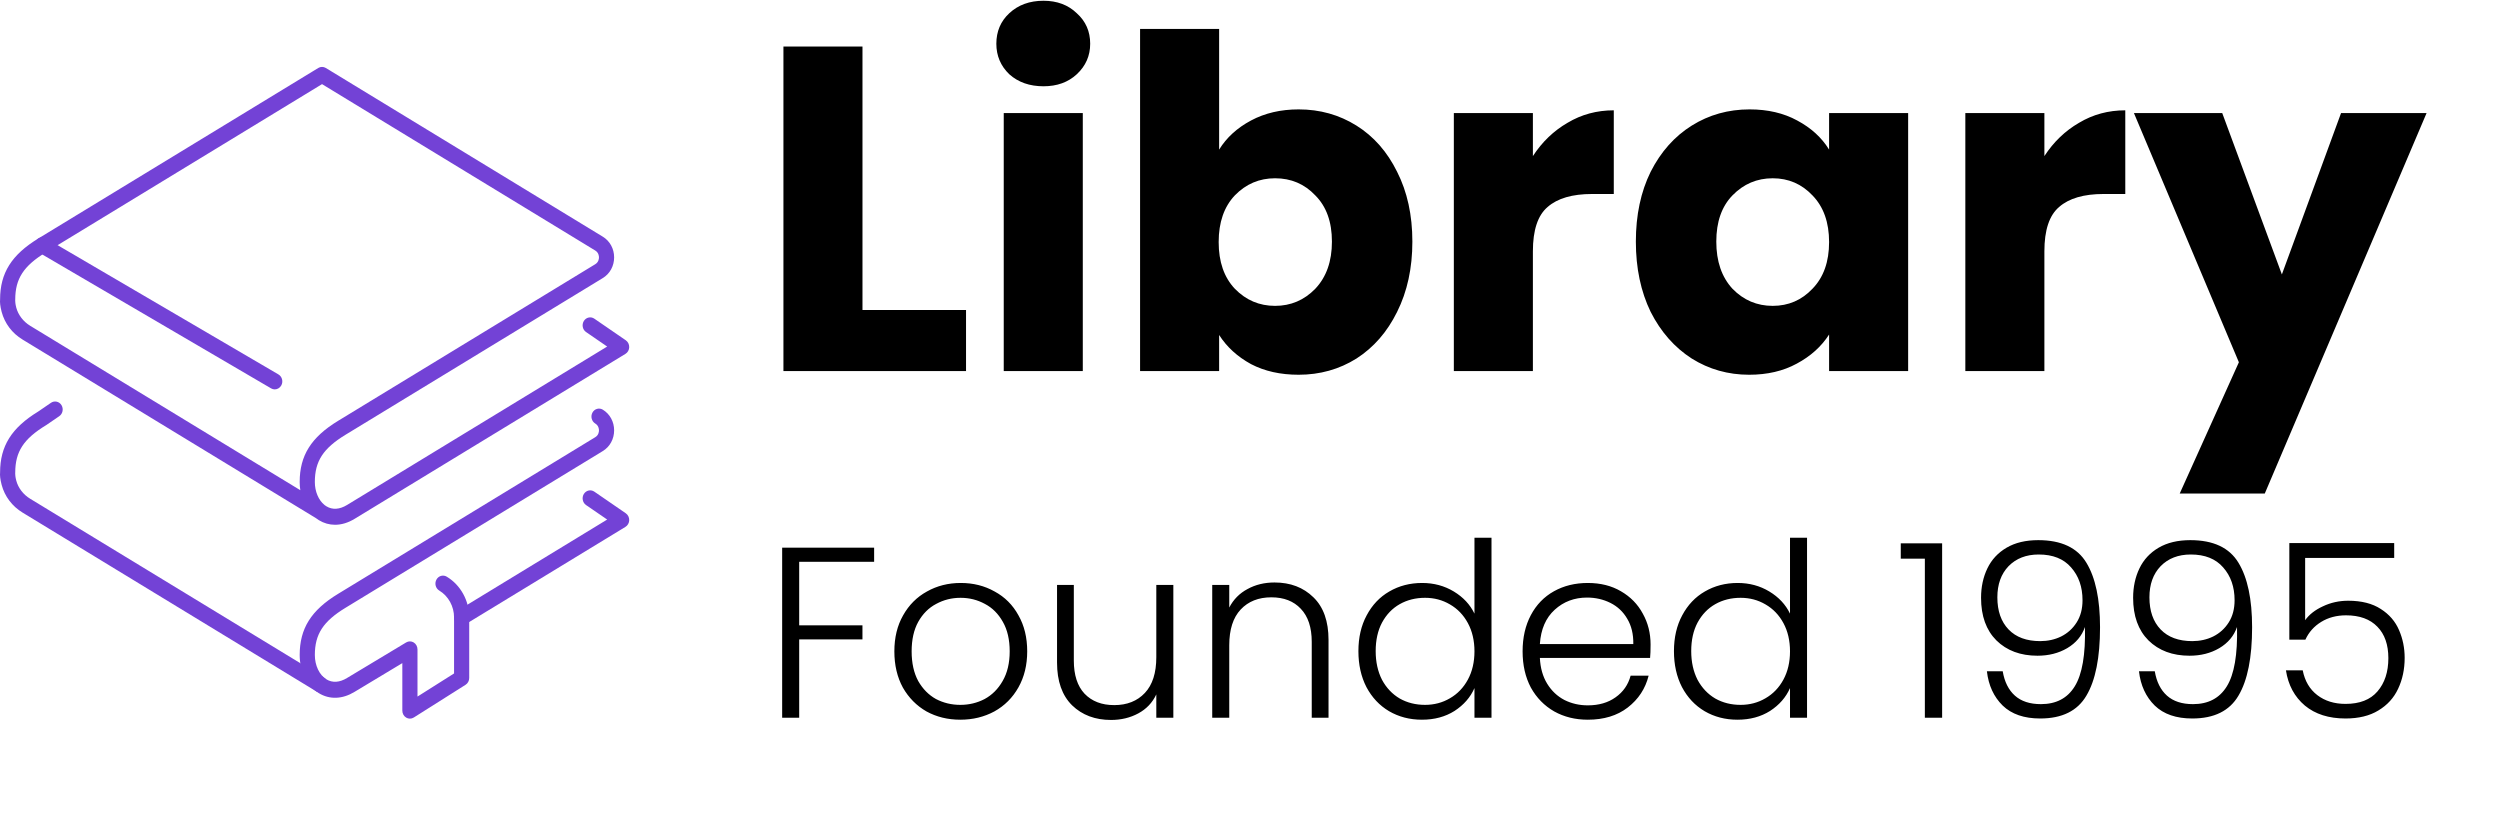
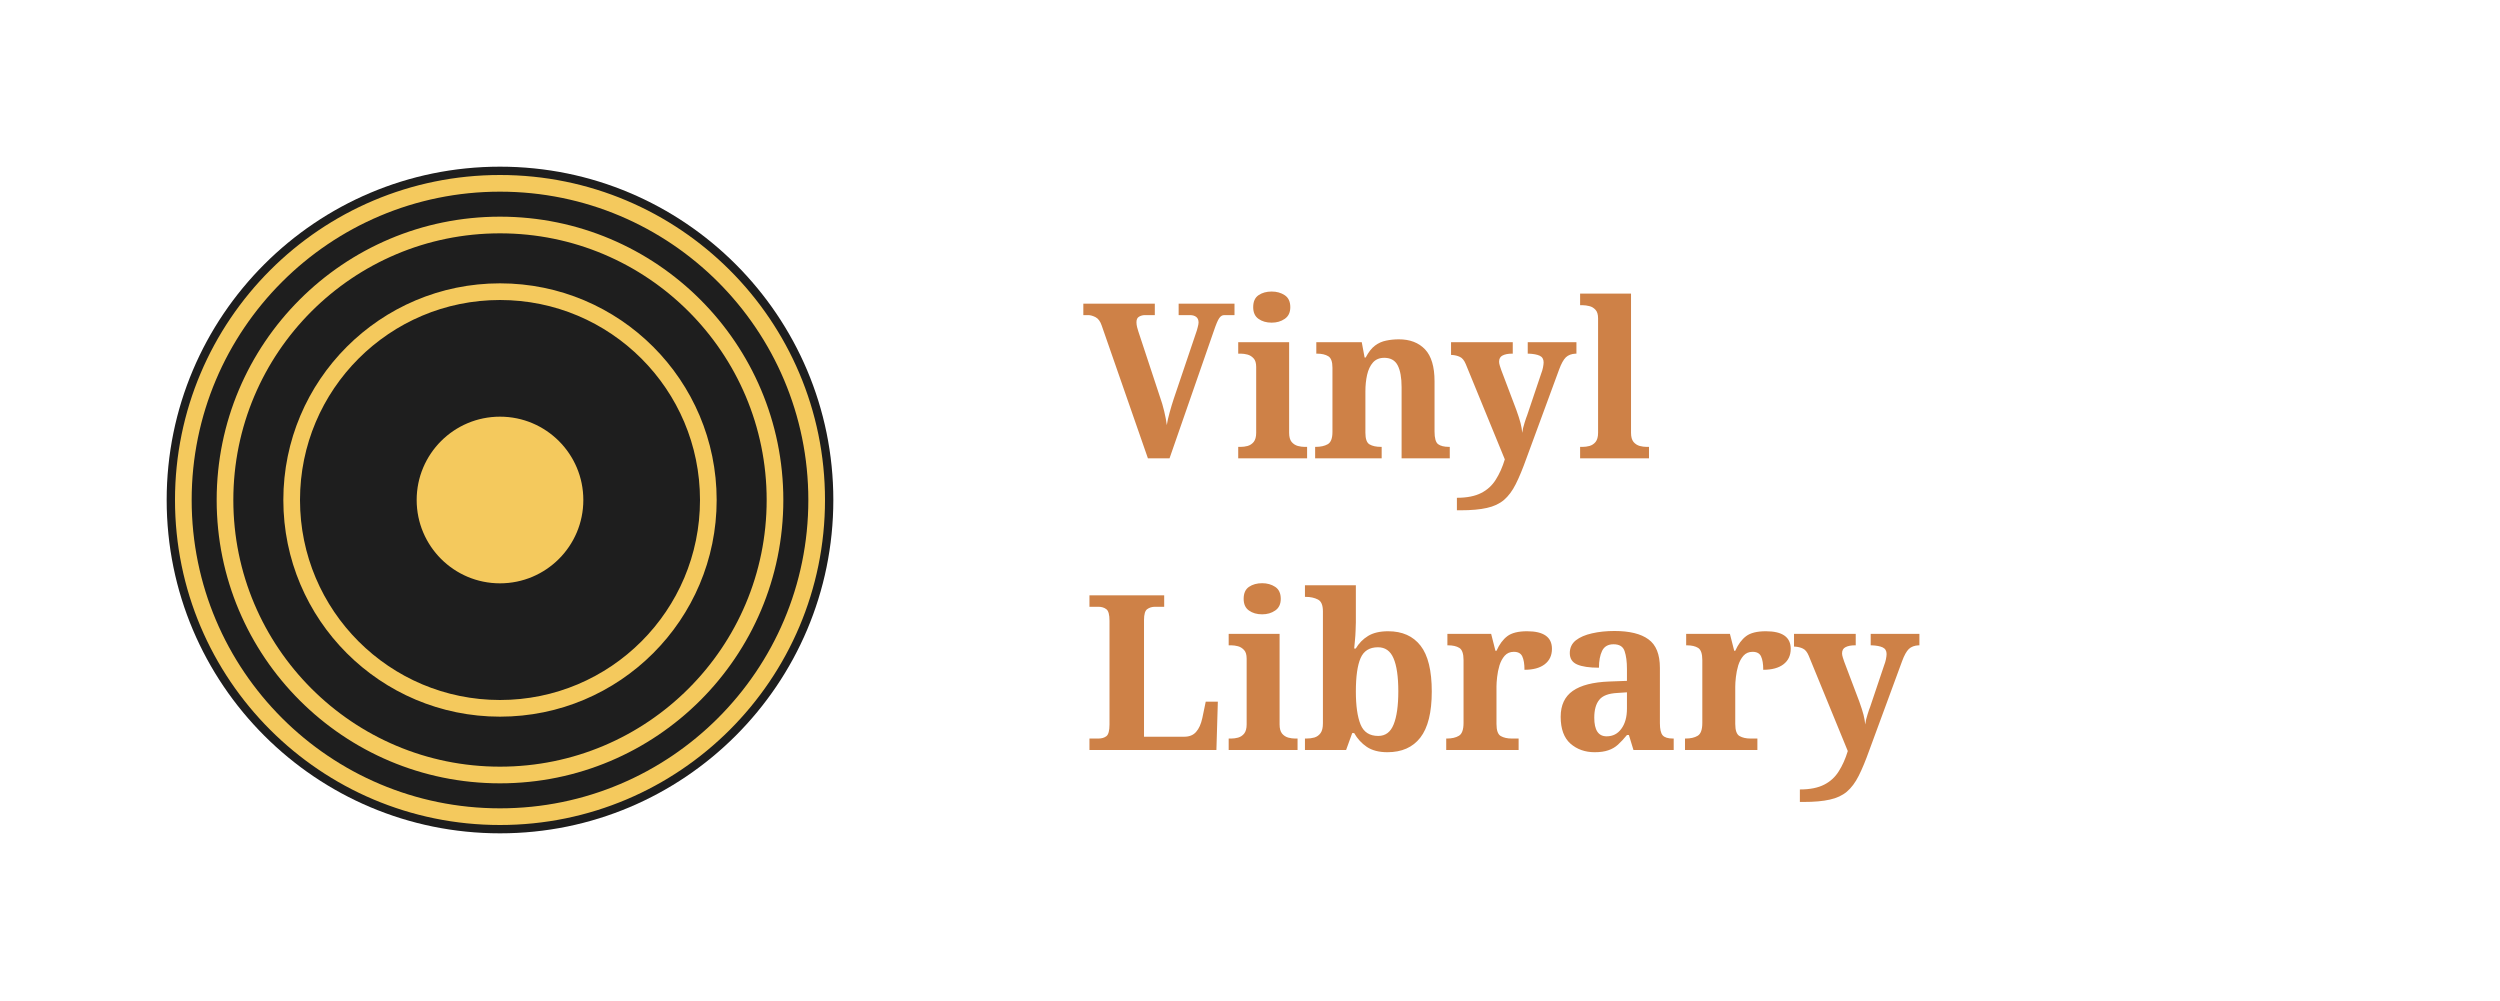
- <svg xmlns="http://www.w3.org/2000/svg" width="411" height="137" viewBox="0 0 411 137" fill="none">
-   <path d="M141.792 50.968H158.816V61H128.796V7.648H141.792V50.968ZM171.551 14.184C169.271 14.184 167.396 13.525 165.927 12.208C164.508 10.84 163.799 9.168 163.799 7.192C163.799 5.165 164.508 3.493 165.927 2.176C167.396 0.808 169.271 0.124 171.551 0.124C173.78 0.124 175.604 0.808 177.023 2.176C178.492 3.493 179.227 5.165 179.227 7.192C179.227 9.168 178.492 10.84 177.023 12.208C175.604 13.525 173.78 14.184 171.551 14.184ZM178.011 18.592V61H165.015V18.592H178.011ZM200.425 24.596C201.641 22.62 203.389 21.024 205.669 19.808C207.949 18.592 210.558 17.984 213.497 17.984C216.993 17.984 220.159 18.871 222.997 20.644C225.834 22.417 228.063 24.951 229.685 28.244C231.357 31.537 232.193 35.363 232.193 39.72C232.193 44.077 231.357 47.928 229.685 51.272C228.063 54.565 225.834 57.124 222.997 58.948C220.159 60.721 216.993 61.608 213.497 61.608C210.507 61.608 207.898 61.025 205.669 59.86C203.439 58.644 201.691 57.048 200.425 55.072V61H187.429V4.76H200.425V24.596ZM218.969 39.72C218.969 36.477 218.057 33.944 216.233 32.12C214.459 30.245 212.255 29.308 209.621 29.308C207.037 29.308 204.833 30.245 203.009 32.12C201.235 33.995 200.349 36.553 200.349 39.796C200.349 43.039 201.235 45.597 203.009 47.472C204.833 49.347 207.037 50.284 209.621 50.284C212.205 50.284 214.409 49.347 216.233 47.472C218.057 45.547 218.969 42.963 218.969 39.72ZM252.007 25.66C253.527 23.329 255.427 21.505 257.707 20.188C259.987 18.82 262.52 18.136 265.307 18.136V31.892H261.735C258.492 31.892 256.06 32.601 254.439 34.02C252.817 35.388 252.007 37.82 252.007 41.316V61H239.011V18.592H252.007V25.66ZM268.935 39.72C268.935 35.363 269.745 31.537 271.367 28.244C273.039 24.951 275.293 22.417 278.131 20.644C280.968 18.871 284.135 17.984 287.631 17.984C290.62 17.984 293.229 18.592 295.459 19.808C297.739 21.024 299.487 22.62 300.703 24.596V18.592H313.699V61H300.703V54.996C299.436 56.972 297.663 58.568 295.383 59.784C293.153 61 290.544 61.608 287.555 61.608C284.109 61.608 280.968 60.721 278.131 58.948C275.293 57.124 273.039 54.565 271.367 51.272C269.745 47.928 268.935 44.077 268.935 39.72ZM300.703 39.796C300.703 36.553 299.791 33.995 297.967 32.12C296.193 30.245 294.015 29.308 291.431 29.308C288.847 29.308 286.643 30.245 284.819 32.12C283.045 33.944 282.159 36.477 282.159 39.72C282.159 42.963 283.045 45.547 284.819 47.472C286.643 49.347 288.847 50.284 291.431 50.284C294.015 50.284 296.193 49.347 297.967 47.472C299.791 45.597 300.703 43.039 300.703 39.796ZM336.097 25.66C337.617 23.329 339.517 21.505 341.797 20.188C344.077 18.82 346.61 18.136 349.397 18.136V31.892H345.825C342.582 31.892 340.15 32.601 338.529 34.02C336.907 35.388 336.097 37.82 336.097 41.316V61H323.101V18.592H336.097V25.66ZM398.928 18.592L372.328 81.14H358.344L368.072 59.556L350.82 18.592H365.336L375.14 45.116L384.868 18.592H398.928Z" fill="black" />
-   <path d="M143.707 90.04V92.36H131.387V102.8H141.787V105.12H131.387V118H128.587V90.04H143.707ZM157.873 118.32C155.82 118.32 153.967 117.867 152.313 116.96C150.687 116.027 149.393 114.72 148.433 113.04C147.5 111.333 147.033 109.347 147.033 107.08C147.033 104.813 147.513 102.84 148.473 101.16C149.433 99.453 150.74 98.147 152.393 97.24C154.047 96.307 155.9 95.84 157.953 95.84C160.007 95.84 161.86 96.307 163.513 97.24C165.193 98.147 166.5 99.453 167.433 101.16C168.393 102.84 168.873 104.813 168.873 107.08C168.873 109.32 168.393 111.293 167.433 113C166.473 114.707 165.153 116.027 163.473 116.96C161.793 117.867 159.927 118.32 157.873 118.32ZM157.873 115.88C159.313 115.88 160.647 115.56 161.873 114.92C163.1 114.253 164.087 113.267 164.833 111.96C165.607 110.627 165.993 109 165.993 107.08C165.993 105.16 165.62 103.547 164.873 102.24C164.127 100.907 163.14 99.92 161.913 99.28C160.687 98.613 159.353 98.28 157.913 98.28C156.473 98.28 155.14 98.613 153.913 99.28C152.687 99.92 151.7 100.907 150.953 102.24C150.233 103.547 149.873 105.16 149.873 107.08C149.873 109 150.233 110.627 150.953 111.96C151.7 113.267 152.673 114.253 153.873 114.92C155.1 115.56 156.433 115.88 157.873 115.88ZM192.897 96.16V118H190.097V114.16C189.457 115.52 188.471 116.56 187.137 117.28C185.804 118 184.311 118.36 182.657 118.36C180.044 118.36 177.911 117.56 176.257 115.96C174.604 114.333 173.777 111.987 173.777 108.92V96.16H176.537V108.6C176.537 110.973 177.124 112.787 178.297 114.04C179.497 115.293 181.124 115.92 183.177 115.92C185.284 115.92 186.964 115.253 188.217 113.92C189.471 112.587 190.097 110.627 190.097 108.04V96.16H192.897ZM209.53 95.76C212.143 95.76 214.277 96.573 215.93 98.2C217.583 99.8 218.41 102.133 218.41 105.2V118H215.65V105.52C215.65 103.147 215.05 101.333 213.85 100.08C212.677 98.827 211.063 98.2 209.01 98.2C206.903 98.2 205.223 98.867 203.97 100.2C202.717 101.533 202.09 103.493 202.09 106.08V118H199.29V96.16H202.09V99.88C202.783 98.547 203.783 97.533 205.09 96.84C206.397 96.12 207.877 95.76 209.53 95.76ZM223.322 107.04C223.322 104.8 223.776 102.84 224.682 101.16C225.589 99.453 226.829 98.147 228.402 97.24C230.002 96.307 231.802 95.84 233.802 95.84C235.722 95.84 237.456 96.307 239.002 97.24C240.549 98.173 241.682 99.387 242.402 100.88V88.4H245.202V118H242.402V113.12C241.736 114.64 240.642 115.893 239.122 116.88C237.602 117.84 235.816 118.32 233.762 118.32C231.762 118.32 229.962 117.853 228.362 116.92C226.789 115.987 225.549 114.667 224.642 112.96C223.762 111.253 223.322 109.28 223.322 107.04ZM242.402 107.08C242.402 105.32 242.042 103.773 241.322 102.44C240.602 101.107 239.616 100.08 238.362 99.36C237.136 98.64 235.776 98.28 234.282 98.28C232.736 98.28 231.349 98.627 230.122 99.32C228.896 100.013 227.922 101.027 227.202 102.36C226.509 103.667 226.162 105.227 226.162 107.04C226.162 108.827 226.509 110.4 227.202 111.76C227.922 113.093 228.896 114.12 230.122 114.84C231.349 115.533 232.736 115.88 234.282 115.88C235.776 115.88 237.136 115.52 238.362 114.8C239.616 114.08 240.602 113.053 241.322 111.72C242.042 110.387 242.402 108.84 242.402 107.08ZM271.355 105.96C271.355 106.92 271.328 107.653 271.275 108.16H253.155C253.235 109.813 253.635 111.227 254.355 112.4C255.075 113.573 256.021 114.467 257.195 115.08C258.368 115.667 259.648 115.96 261.035 115.96C262.848 115.96 264.368 115.52 265.595 114.64C266.848 113.76 267.675 112.573 268.075 111.08H271.035C270.501 113.213 269.355 114.96 267.595 116.32C265.861 117.653 263.675 118.32 261.035 118.32C258.981 118.32 257.141 117.867 255.515 116.96C253.888 116.027 252.608 114.72 251.675 113.04C250.768 111.333 250.315 109.347 250.315 107.08C250.315 104.813 250.768 102.827 251.675 101.12C252.581 99.413 253.848 98.107 255.475 97.2C257.101 96.293 258.955 95.84 261.035 95.84C263.115 95.84 264.928 96.293 266.475 97.2C268.048 98.107 269.248 99.333 270.075 100.88C270.928 102.4 271.355 104.093 271.355 105.96ZM268.515 105.88C268.541 104.253 268.208 102.867 267.515 101.72C266.848 100.573 265.928 99.707 264.755 99.12C263.581 98.533 262.301 98.24 260.915 98.24C258.835 98.24 257.061 98.907 255.595 100.24C254.128 101.573 253.315 103.453 253.155 105.88H268.515ZM275.197 107.04C275.197 104.8 275.651 102.84 276.557 101.16C277.464 99.453 278.704 98.147 280.277 97.24C281.877 96.307 283.677 95.84 285.677 95.84C287.597 95.84 289.331 96.307 290.877 97.24C292.424 98.173 293.557 99.387 294.277 100.88V88.4H297.077V118H294.277V113.12C293.611 114.64 292.517 115.893 290.997 116.88C289.477 117.84 287.691 118.32 285.637 118.32C283.637 118.32 281.837 117.853 280.237 116.92C278.664 115.987 277.424 114.667 276.517 112.96C275.637 111.253 275.197 109.28 275.197 107.04ZM294.277 107.08C294.277 105.32 293.917 103.773 293.197 102.44C292.477 101.107 291.491 100.08 290.237 99.36C289.011 98.64 287.651 98.28 286.157 98.28C284.611 98.28 283.224 98.627 281.997 99.32C280.771 100.013 279.797 101.027 279.077 102.36C278.384 103.667 278.037 105.227 278.037 107.04C278.037 108.827 278.384 110.4 279.077 111.76C279.797 113.093 280.771 114.12 281.997 114.84C283.224 115.533 284.611 115.88 286.157 115.88C287.651 115.88 289.011 115.52 290.237 114.8C291.491 114.08 292.477 113.053 293.197 111.72C293.917 110.387 294.277 108.84 294.277 107.08ZM312.486 91.84V89.32H319.286V118H316.446V91.84H312.486ZM329.246 110.36C329.539 112.093 330.206 113.427 331.246 114.36C332.286 115.293 333.712 115.76 335.526 115.76C338.032 115.76 339.886 114.787 341.086 112.84C342.312 110.867 342.872 107.613 342.766 103.08C342.259 104.547 341.286 105.707 339.846 106.56C338.432 107.387 336.806 107.8 334.966 107.8C332.166 107.8 329.912 106.96 328.206 105.28C326.526 103.6 325.686 101.267 325.686 98.28C325.686 96.493 326.032 94.88 326.726 93.44C327.419 92 328.472 90.867 329.886 90.04C331.299 89.213 333.032 88.8 335.086 88.8C338.872 88.8 341.512 90.04 343.006 92.52C344.499 94.973 345.246 98.507 345.246 103.12C345.246 108.107 344.499 111.853 343.006 114.36C341.539 116.867 339.006 118.12 335.406 118.12C332.766 118.12 330.712 117.413 329.246 116C327.779 114.56 326.912 112.68 326.646 110.36H329.246ZM335.406 105.4C336.659 105.4 337.806 105.147 338.846 104.64C339.912 104.107 340.766 103.333 341.406 102.32C342.046 101.307 342.366 100.093 342.366 98.68C342.366 96.493 341.739 94.693 340.486 93.28C339.259 91.867 337.486 91.16 335.166 91.16C333.112 91.16 331.459 91.8 330.206 93.08C328.979 94.36 328.366 96.067 328.366 98.2C328.366 100.44 328.979 102.2 330.206 103.48C331.432 104.76 333.166 105.4 335.406 105.4ZM354.246 110.36C354.539 112.093 355.206 113.427 356.246 114.36C357.286 115.293 358.712 115.76 360.526 115.76C363.032 115.76 364.886 114.787 366.086 112.84C367.312 110.867 367.872 107.613 367.766 103.08C367.259 104.547 366.286 105.707 364.846 106.56C363.432 107.387 361.806 107.8 359.966 107.8C357.166 107.8 354.912 106.96 353.206 105.28C351.526 103.6 350.686 101.267 350.686 98.28C350.686 96.493 351.032 94.88 351.726 93.44C352.419 92 353.472 90.867 354.886 90.04C356.299 89.213 358.032 88.8 360.086 88.8C363.872 88.8 366.512 90.04 368.006 92.52C369.499 94.973 370.246 98.507 370.246 103.12C370.246 108.107 369.499 111.853 368.006 114.36C366.539 116.867 364.006 118.12 360.406 118.12C357.766 118.12 355.712 117.413 354.246 116C352.779 114.56 351.912 112.68 351.646 110.36H354.246ZM360.406 105.4C361.659 105.4 362.806 105.147 363.846 104.64C364.912 104.107 365.766 103.333 366.406 102.32C367.046 101.307 367.366 100.093 367.366 98.68C367.366 96.493 366.739 94.693 365.486 93.28C364.259 91.867 362.486 91.16 360.166 91.16C358.112 91.16 356.459 91.8 355.206 93.08C353.979 94.36 353.366 96.067 353.366 98.2C353.366 100.44 353.979 102.2 355.206 103.48C356.432 104.76 358.166 105.4 360.406 105.4ZM393.606 91.72H378.966V101.96C379.632 101.027 380.606 100.267 381.886 99.68C383.166 99.067 384.552 98.76 386.046 98.76C388.232 98.76 390.019 99.213 391.406 100.12C392.792 101 393.792 102.16 394.406 103.6C395.019 105.013 395.326 106.533 395.326 108.16C395.326 110.027 394.966 111.72 394.246 113.24C393.552 114.733 392.472 115.92 391.006 116.8C389.566 117.68 387.766 118.12 385.606 118.12C382.859 118.12 380.632 117.413 378.926 116C377.219 114.56 376.179 112.627 375.806 110.2H378.566C378.912 111.96 379.712 113.32 380.966 114.28C382.219 115.24 383.766 115.72 385.606 115.72C387.926 115.72 389.672 115.04 390.846 113.68C392.046 112.293 392.646 110.467 392.646 108.2C392.646 105.987 392.046 104.267 390.846 103.04C389.646 101.787 387.926 101.16 385.686 101.16C384.139 101.16 382.779 101.52 381.606 102.24C380.432 102.96 379.566 103.933 379.006 105.16H376.366V89.28H393.606V91.72Z" fill="black" />
-   <path d="M2.482 49.477C2.471 49.547 2.455 49.621 2.432 49.691C2.455 49.621 2.471 49.547 2.482 49.477ZM2.498 49.391C2.498 49.52 2.514 49.961 2.67 50.562C2.99 51.77 3.822 52.863 4.955 53.555L49.373 80.59C49.299 80.152 49.268 79.703 49.268 79.242C49.268 74.891 51.151 71.887 55.572 69.191L97.854 43.441C98.412 43.102 98.471 42.539 98.471 42.312C98.471 42.086 98.412 41.523 97.854 41.184L52.943 13.832L7.561 41.469C3.873 43.715 2.506 45.824 2.506 49.246C2.506 49.293 2.502 49.344 2.498 49.391ZM55.08 86.273C54.151 86.273 53.252 86.023 52.42 85.516C52.252 85.41 52.092 85.305 51.936 85.18L3.709 55.824C1.99 54.785 0.772 53.16 0.268 51.266C0.022 50.316 -0.029 49.672 0.014 49.234C0.018 44.887 1.9 41.887 6.318 39.195L52.322 11.176C52.705 10.941 53.178 10.941 53.565 11.176L99.1 38.91C100.268 39.621 100.963 40.895 100.963 42.312C100.963 43.73 100.268 45.008 99.1 45.715L56.818 71.465C53.127 73.715 51.76 75.82 51.76 79.242C51.76 80.797 52.365 82.227 53.338 83.008C53.358 83.027 53.385 83.043 53.404 83.062C53.49 83.125 53.576 83.184 53.666 83.238C54.654 83.844 55.826 83.766 57.053 83.019L99.818 56.973L96.346 54.586C95.772 54.195 95.611 53.379 95.983 52.77C96.361 52.164 97.131 51.992 97.709 52.391L102.877 55.941C103.24 56.191 103.455 56.621 103.443 57.078C103.432 57.535 103.197 57.953 102.818 58.18L58.303 85.293C57.229 85.949 56.135 86.273 55.08 86.273Z" fill="#7342d6" />
-   <path d="M75.893 102.816C75.463 102.816 75.045 102.582 74.815 102.16C74.471 101.535 74.674 100.73 75.272 100.367L99.819 85.414L96.346 83.031C95.772 82.633 95.612 81.82 95.983 81.211C96.362 80.602 97.131 80.43 97.709 80.828L102.877 84.383C103.24 84.633 103.455 85.062 103.443 85.519C103.432 85.977 103.197 86.391 102.818 86.621L76.514 102.641C76.319 102.766 76.104 102.816 75.893 102.816Z" fill="#7342d6" />
-   <path d="M2.482 77.922C2.471 77.992 2.455 78.062 2.432 78.129C2.455 78.062 2.471 77.992 2.482 77.922ZM52.627 113.844C52.412 113.844 52.197 113.785 52.002 113.668L3.709 84.269C1.99 83.223 0.772 81.602 0.268 79.703C0.022 78.758 -0.029 78.117 0.014 77.676C0.018 73.336 1.893 70.336 6.287 67.652L8.381 66.219C8.959 65.824 9.732 65.996 10.107 66.602C10.479 67.215 10.318 68.027 9.74 68.422L7.619 69.875C7.6 69.887 7.58 69.898 7.561 69.91C3.873 72.156 2.506 74.266 2.506 77.687C2.506 77.734 2.502 77.781 2.498 77.832C2.498 77.957 2.514 78.406 2.67 79C2.99 80.215 3.822 81.305 4.955 81.992L53.252 111.391C53.846 111.754 54.049 112.559 53.701 113.184C53.475 113.609 53.053 113.844 52.627 113.844Z" fill="#7342d6" />
-   <path d="M67.389 118.145C67.178 118.145 66.963 118.086 66.775 117.973C66.385 117.742 66.143 117.305 66.143 116.832V109.016L58.295 113.738C56.287 114.961 54.197 115.039 52.42 113.957C50.478 112.77 49.268 110.367 49.268 107.688C49.268 103.328 51.15 100.324 55.572 97.633L97.853 71.879C98.412 71.543 98.471 70.981 98.471 70.754C98.471 70.523 98.412 69.965 97.853 69.625C97.26 69.262 97.057 68.457 97.4 67.828C97.74 67.203 98.506 66.988 99.1 67.348C100.268 68.059 100.963 69.332 100.963 70.754C100.963 72.172 100.268 73.445 99.1 74.156L56.818 99.91C53.127 102.152 51.76 104.262 51.76 107.688C51.76 109.406 52.506 110.977 53.666 111.684C54.654 112.285 55.826 112.211 57.053 111.461L66.772 105.617C67.158 105.383 67.631 105.387 68.014 105.621C68.397 105.855 68.635 106.293 68.635 106.758V114.516L74.647 110.715V101.504C74.647 99.684 73.713 97.988 72.213 97.086C71.611 96.723 71.408 95.922 71.748 95.293C72.088 94.66 72.85 94.445 73.443 94.805C75.721 96.172 77.139 98.742 77.139 101.504V111.461C77.139 111.926 76.908 112.352 76.529 112.586L68.029 117.957C67.83 118.082 67.607 118.145 67.389 118.145Z" fill="#7342d6" />
-   <path d="M45.166 64.016C44.963 64.016 44.756 63.961 44.565 63.848L6.338 41.48C5.736 41.129 5.518 40.328 5.854 39.695C6.182 39.059 6.939 38.828 7.545 39.18L45.768 61.551C46.373 61.902 46.592 62.703 46.256 63.34C46.029 63.77 45.603 64.016 45.166 64.016Z" fill="#7342d6" />
+ <svg xmlns="http://www.w3.org/2000/svg" width="300" height="120" viewBox="0 0 300 120">
+   <circle cx="60" cy="60" r="40" fill="#1E1E1E" />
+   <circle cx="60" cy="60" r="10" fill="#F4C95D" />
+   <circle cx="60" cy="60" r="25" stroke="#F4C95D" stroke-width="2" fill="none" />
+   <circle cx="60" cy="60" r="33" stroke="#F4C95D" stroke-width="2" fill="none" />
+   <circle cx="60" cy="60" r="38" stroke="#F4C95D" stroke-width="2" fill="none" />
+   <text x="130" y="55" font-family="Georgia, serif" font-size="26" fill="#CE8147" font-weight="bold">Vinyl</text>
+   <text x="130" y="90" font-family="Georgia, serif" font-size="26" fill="#CE8147" font-weight="bold">Library</text>
</svg>
